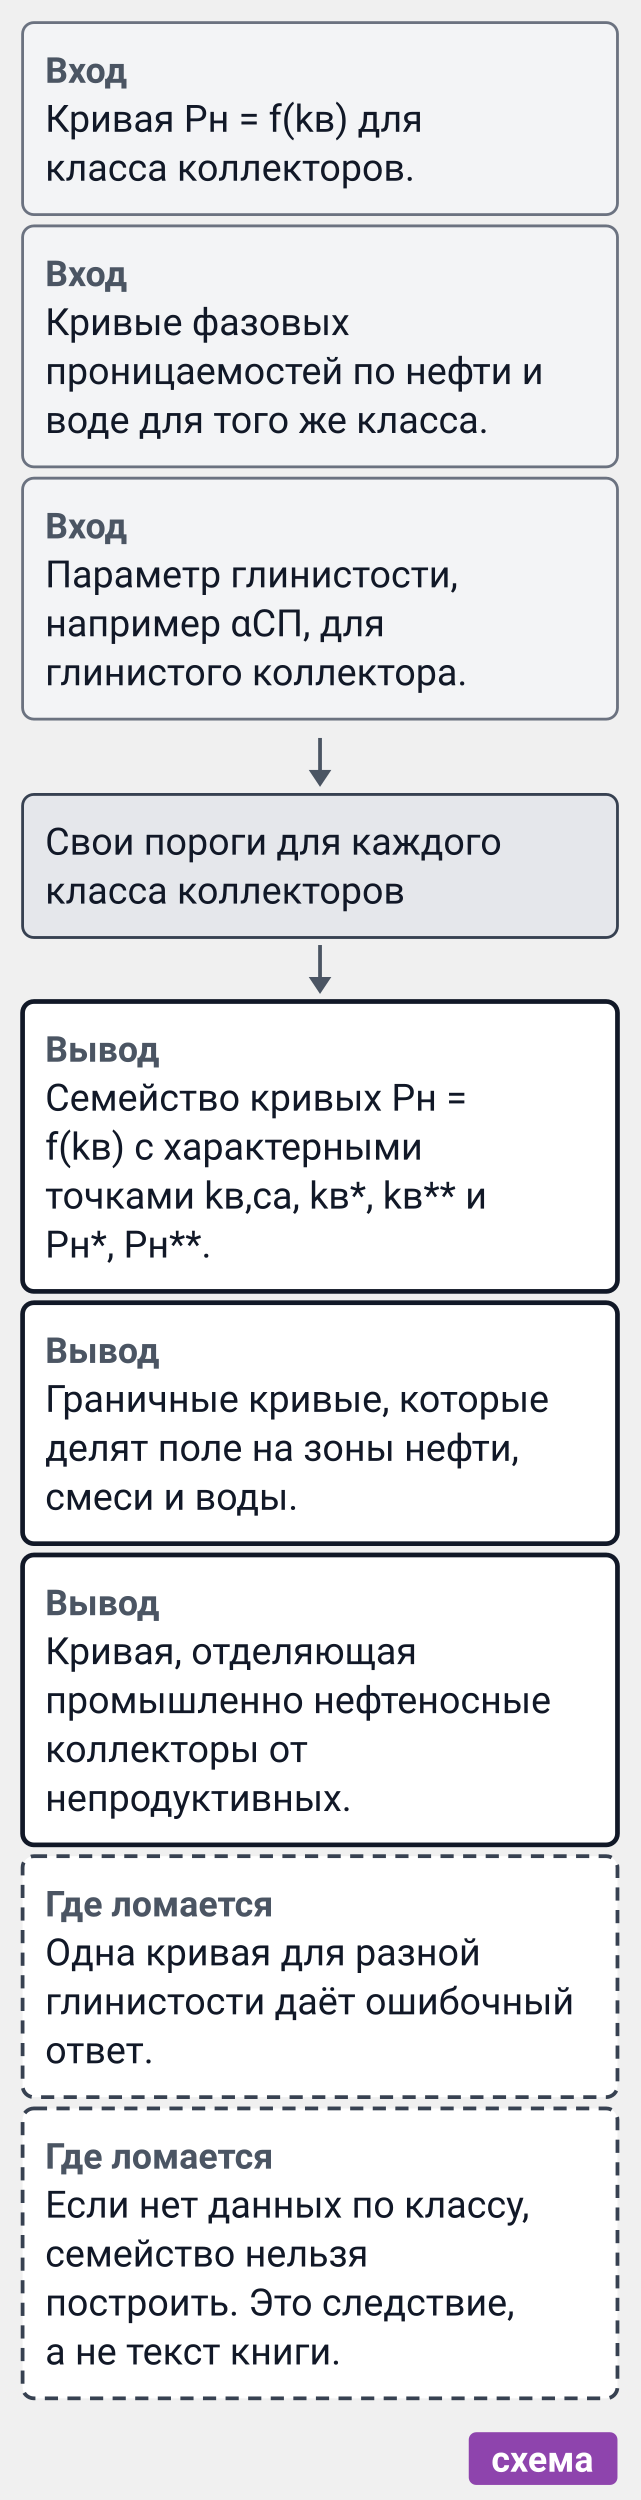
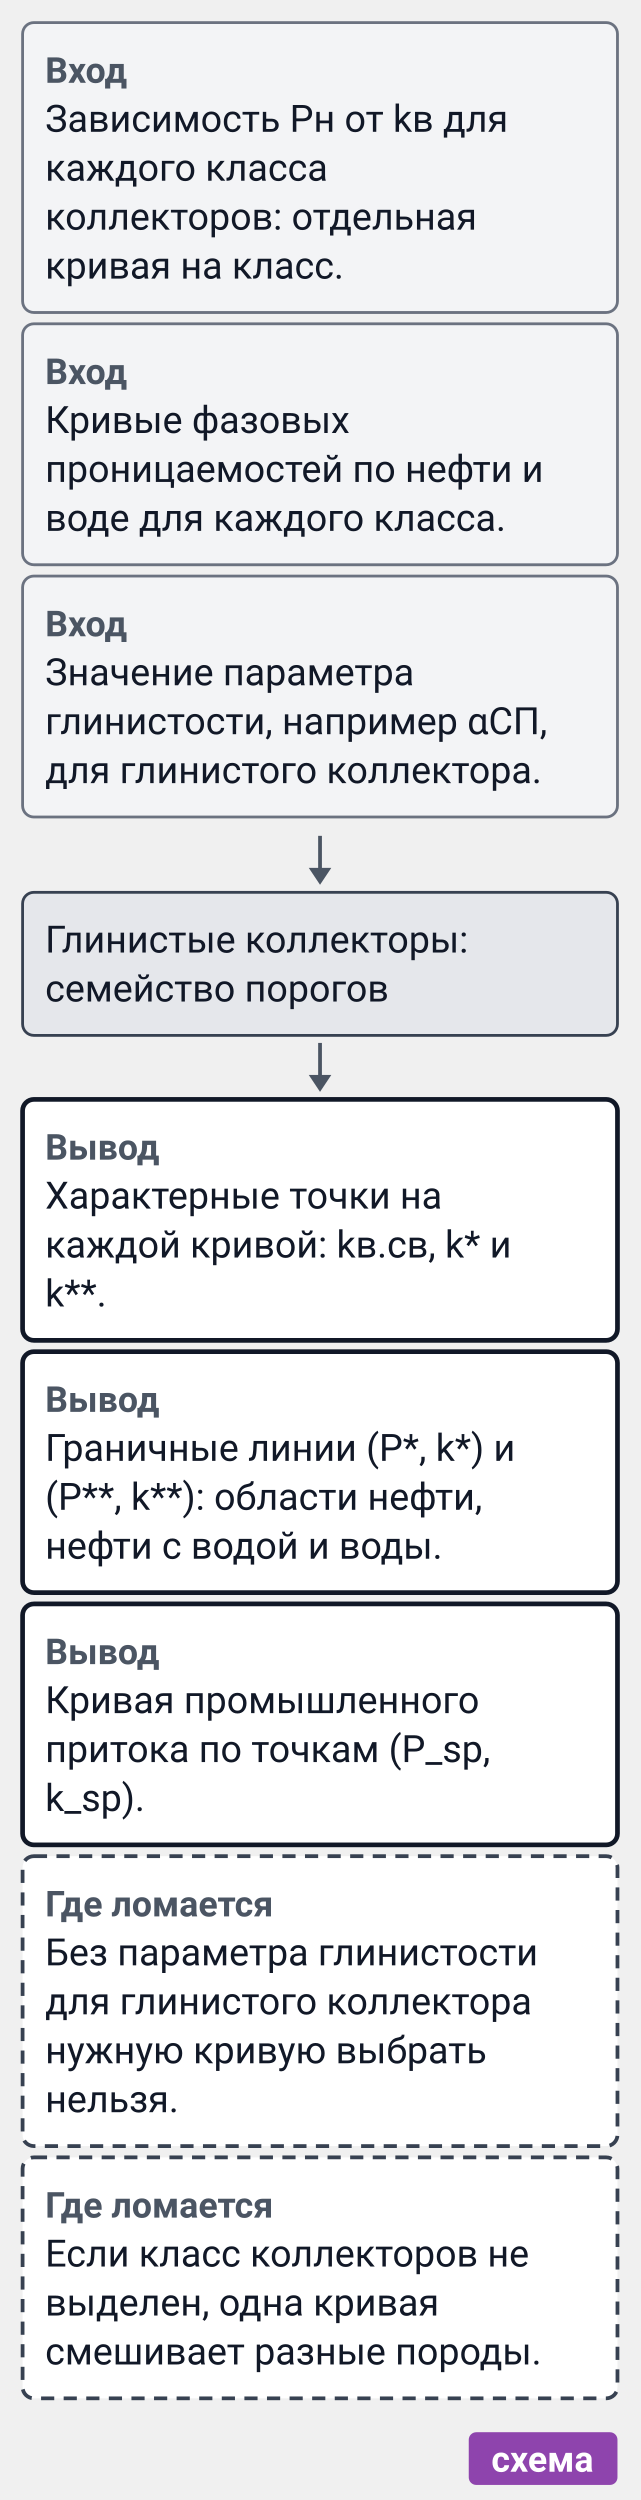
- <svg xmlns="http://www.w3.org/2000/svg" viewBox="0 0 340 1328" role="img" aria-label="Схема шага «Свои пороги для каждого класса коллекторов»: что на входе, что получаем и где правило ломается.">
+ <svg xmlns="http://www.w3.org/2000/svg" viewBox="0 0 340 1328" role="img" aria-label="Схема шага «Глинистые коллекторы: семейство порогов»: что на входе, что получаем и где правило ломается.">
  <style>.i-in{fill:#F3F4F6;stroke:#6B7280;stroke-width:1.5}.i-out{fill:#FFFFFF;stroke:#111827;stroke-width:2.5}.i-node{fill:#E5E7EB;stroke:#374151;stroke-width:1.5}.i-warn{fill:#FFFFFF;stroke:#374151;stroke-width:2;stroke-dasharray:7 5}.it{fill:#111827;font-size:20px;font-family:system-ui,-apple-system,'Segoe UI',Roboto,sans-serif}.ih{fill:#4B5563;font-size:19px;font-weight:700;font-family:system-ui,-apple-system,'Segoe UI',Roboto,sans-serif}.il{fill:#4B5563;font-size:19px;font-family:system-ui,-apple-system,'Segoe UI',Roboto,sans-serif}.ia{stroke:#4B5563;stroke-width:2}.iah{fill:#4B5563}.ibt{fill:#FFFFFF;font-size:19px;font-weight:700;font-family:system-ui,-apple-system,'Segoe UI',Roboto,sans-serif}.isw{stroke:#6B7280;stroke-width:1.5}</style>
-   <rect class="i-in" x="12" y="12" width="316" height="102" rx="6" />
+   <rect class="i-in" x="12" y="12" width="316" height="154" rx="6" />
  <text class="ih" x="24" y="44">Вход</text>
-   <text class="it" x="24" y="70">Кривая Pн = f(kв) для</text>
-   <text class="it" x="24" y="96">класса коллекторов.</text>
-   <rect class="i-in" x="12" y="120" width="316" height="128" rx="6" />
-   <text class="ih" x="24" y="152">Вход</text>
-   <text class="it" x="24" y="178">Кривые фазовых</text>
-   <text class="it" x="24" y="204">проницаемостей по нефти и</text>
-   <text class="it" x="24" y="230">воде для того же класса.</text>
-   <rect class="i-in" x="12" y="254" width="316" height="128" rx="6" />
-   <text class="ih" x="24" y="286">Вход</text>
-   <text class="it" x="24" y="312">Параметр глинистости,</text>
-   <text class="it" x="24" y="338">например αСП, для</text>
-   <text class="it" x="24" y="364">глинистого коллектора.</text>
-   <line class="ia" x1="170" y1="392" x2="170" y2="412" />
-   <path class="iah" d="M170 418 l-6 -9 h12 z" />
-   <rect class="i-node" x="12" y="422" width="316" height="76" rx="6" />
-   <text class="it" x="24" y="454">Свои пороги для каждого</text>
-   <text class="it" x="24" y="480">класса коллекторов</text>
-   <line class="ia" x1="170" y1="502" x2="170" y2="522" />
-   <path class="iah" d="M170 528 l-6 -9 h12 z" />
-   <rect class="i-out" x="12" y="532" width="316" height="154" rx="6" />
-   <text class="ih" x="24" y="564">Вывод</text>
-   <text class="it" x="24" y="590">Семейство кривых Pн =</text>
-   <text class="it" x="24" y="616">f(kв) с характерными</text>
-   <text class="it" x="24" y="642">точками kв,ca, kв*, kв** и</text>
-   <text class="it" x="24" y="668">Pн*, Pн**.</text>
-   <rect class="i-out" x="12" y="692" width="316" height="128" rx="6" />
-   <text class="ih" x="24" y="724">Вывод</text>
-   <text class="it" x="24" y="750">Граничные кривые, которые</text>
-   <text class="it" x="24" y="776">делят поле на зоны нефти,</text>
-   <text class="it" x="24" y="802">смеси и воды.</text>
-   <rect class="i-out" x="12" y="826" width="316" height="154" rx="6" />
-   <text class="ih" x="24" y="858">Вывод</text>
-   <text class="it" x="24" y="884">Кривая, отделяющая</text>
-   <text class="it" x="24" y="910">промышленно нефтеносные</text>
-   <text class="it" x="24" y="936">коллекторы от</text>
-   <text class="it" x="24" y="962">непродуктивных.</text>
-   <rect class="i-warn" x="12" y="986" width="316" height="128" rx="6" />
+   <text class="it" x="24" y="70">Зависимость Pн от kв для</text>
+   <text class="it" x="24" y="96">каждого класса</text>
+   <text class="it" x="24" y="122">коллекторов: отдельная</text>
+   <text class="it" x="24" y="148">кривая на класс.</text>
+   <rect class="i-in" x="12" y="172" width="316" height="128" rx="6" />
+   <text class="ih" x="24" y="204">Вход</text>
+   <text class="it" x="24" y="230">Кривые фазовых</text>
+   <text class="it" x="24" y="256">проницаемостей по нефти и</text>
+   <text class="it" x="24" y="282">воде для каждого класса.</text>
+   <rect class="i-in" x="12" y="306" width="316" height="128" rx="6" />
+   <text class="ih" x="24" y="338">Вход</text>
+   <text class="it" x="24" y="364">Значение параметра</text>
+   <text class="it" x="24" y="390">глинистости, например αСП,</text>
+   <text class="it" x="24" y="416">для глинистого коллектора.</text>
+   <line class="ia" x1="170" y1="444" x2="170" y2="464" />
+   <path class="iah" d="M170 470 l-6 -9 h12 z" />
+   <rect class="i-node" x="12" y="474" width="316" height="76" rx="6" />
+   <text class="it" x="24" y="506">Глинистые коллекторы:</text>
+   <text class="it" x="24" y="532">семейство порогов</text>
+   <line class="ia" x1="170" y1="554" x2="170" y2="574" />
+   <path class="iah" d="M170 580 l-6 -9 h12 z" />
+   <rect class="i-out" x="12" y="584" width="316" height="128" rx="6" />
+   <text class="ih" x="24" y="616">Вывод</text>
+   <text class="it" x="24" y="642">Характерные точки на</text>
+   <text class="it" x="24" y="668">каждой кривой: kв.св, k* и</text>
+   <text class="it" x="24" y="694">k**.</text>
+   <rect class="i-out" x="12" y="718" width="316" height="128" rx="6" />
+   <text class="ih" x="24" y="750">Вывод</text>
+   <text class="it" x="24" y="776">Граничные линии (P*, k*) и</text>
+   <text class="it" x="24" y="802">(P**, k**): области нефти,</text>
+   <text class="it" x="24" y="828">нефти с водой и воды.</text>
+   <rect class="i-out" x="12" y="852" width="316" height="128" rx="6" />
+   <text class="ih" x="24" y="884">Вывод</text>
+   <text class="it" x="24" y="910">Кривая промышленного</text>
+   <text class="it" x="24" y="936">притока по точкам (P_sp,</text>
+   <text class="it" x="24" y="962">k_sp).</text>
+   <rect class="i-warn" x="12" y="986" width="316" height="154" rx="6" />
  <text class="ih" x="24" y="1018">Где ломается</text>
-   <text class="it" x="24" y="1044">Одна кривая для разной</text>
-   <text class="it" x="24" y="1070">глинистости даёт ошибочный</text>
-   <text class="it" x="24" y="1096">ответ.</text>
-   <rect class="i-warn" x="12" y="1120" width="316" height="154" rx="6" />
-   <text class="ih" x="24" y="1152">Где ломается</text>
-   <text class="it" x="24" y="1178">Если нет данных по классу,</text>
-   <text class="it" x="24" y="1204">семейство нельзя</text>
-   <text class="it" x="24" y="1230">построить. Это следствие,</text>
-   <text class="it" x="24" y="1256">а не текст книги.</text>
+   <text class="it" x="24" y="1044">Без параметра глинистости</text>
+   <text class="it" x="24" y="1070">для глинистого коллектора</text>
+   <text class="it" x="24" y="1096">нужную кривую выбрать</text>
+   <text class="it" x="24" y="1122">нельзя.</text>
+   <rect class="i-warn" x="12" y="1146" width="316" height="128" rx="6" />
+   <text class="ih" x="24" y="1178">Где ломается</text>
+   <text class="it" x="24" y="1204">Если класс коллекторов не</text>
+   <text class="it" x="24" y="1230">выделен, одна кривая</text>
+   <text class="it" x="24" y="1256">смешивает разные породы.</text>
  <rect x="249" y="1292" width="79" height="28" rx="4" fill="#8E44AD" />
  <text class="ibt" x="261" y="1313">схема</text>
</svg>
